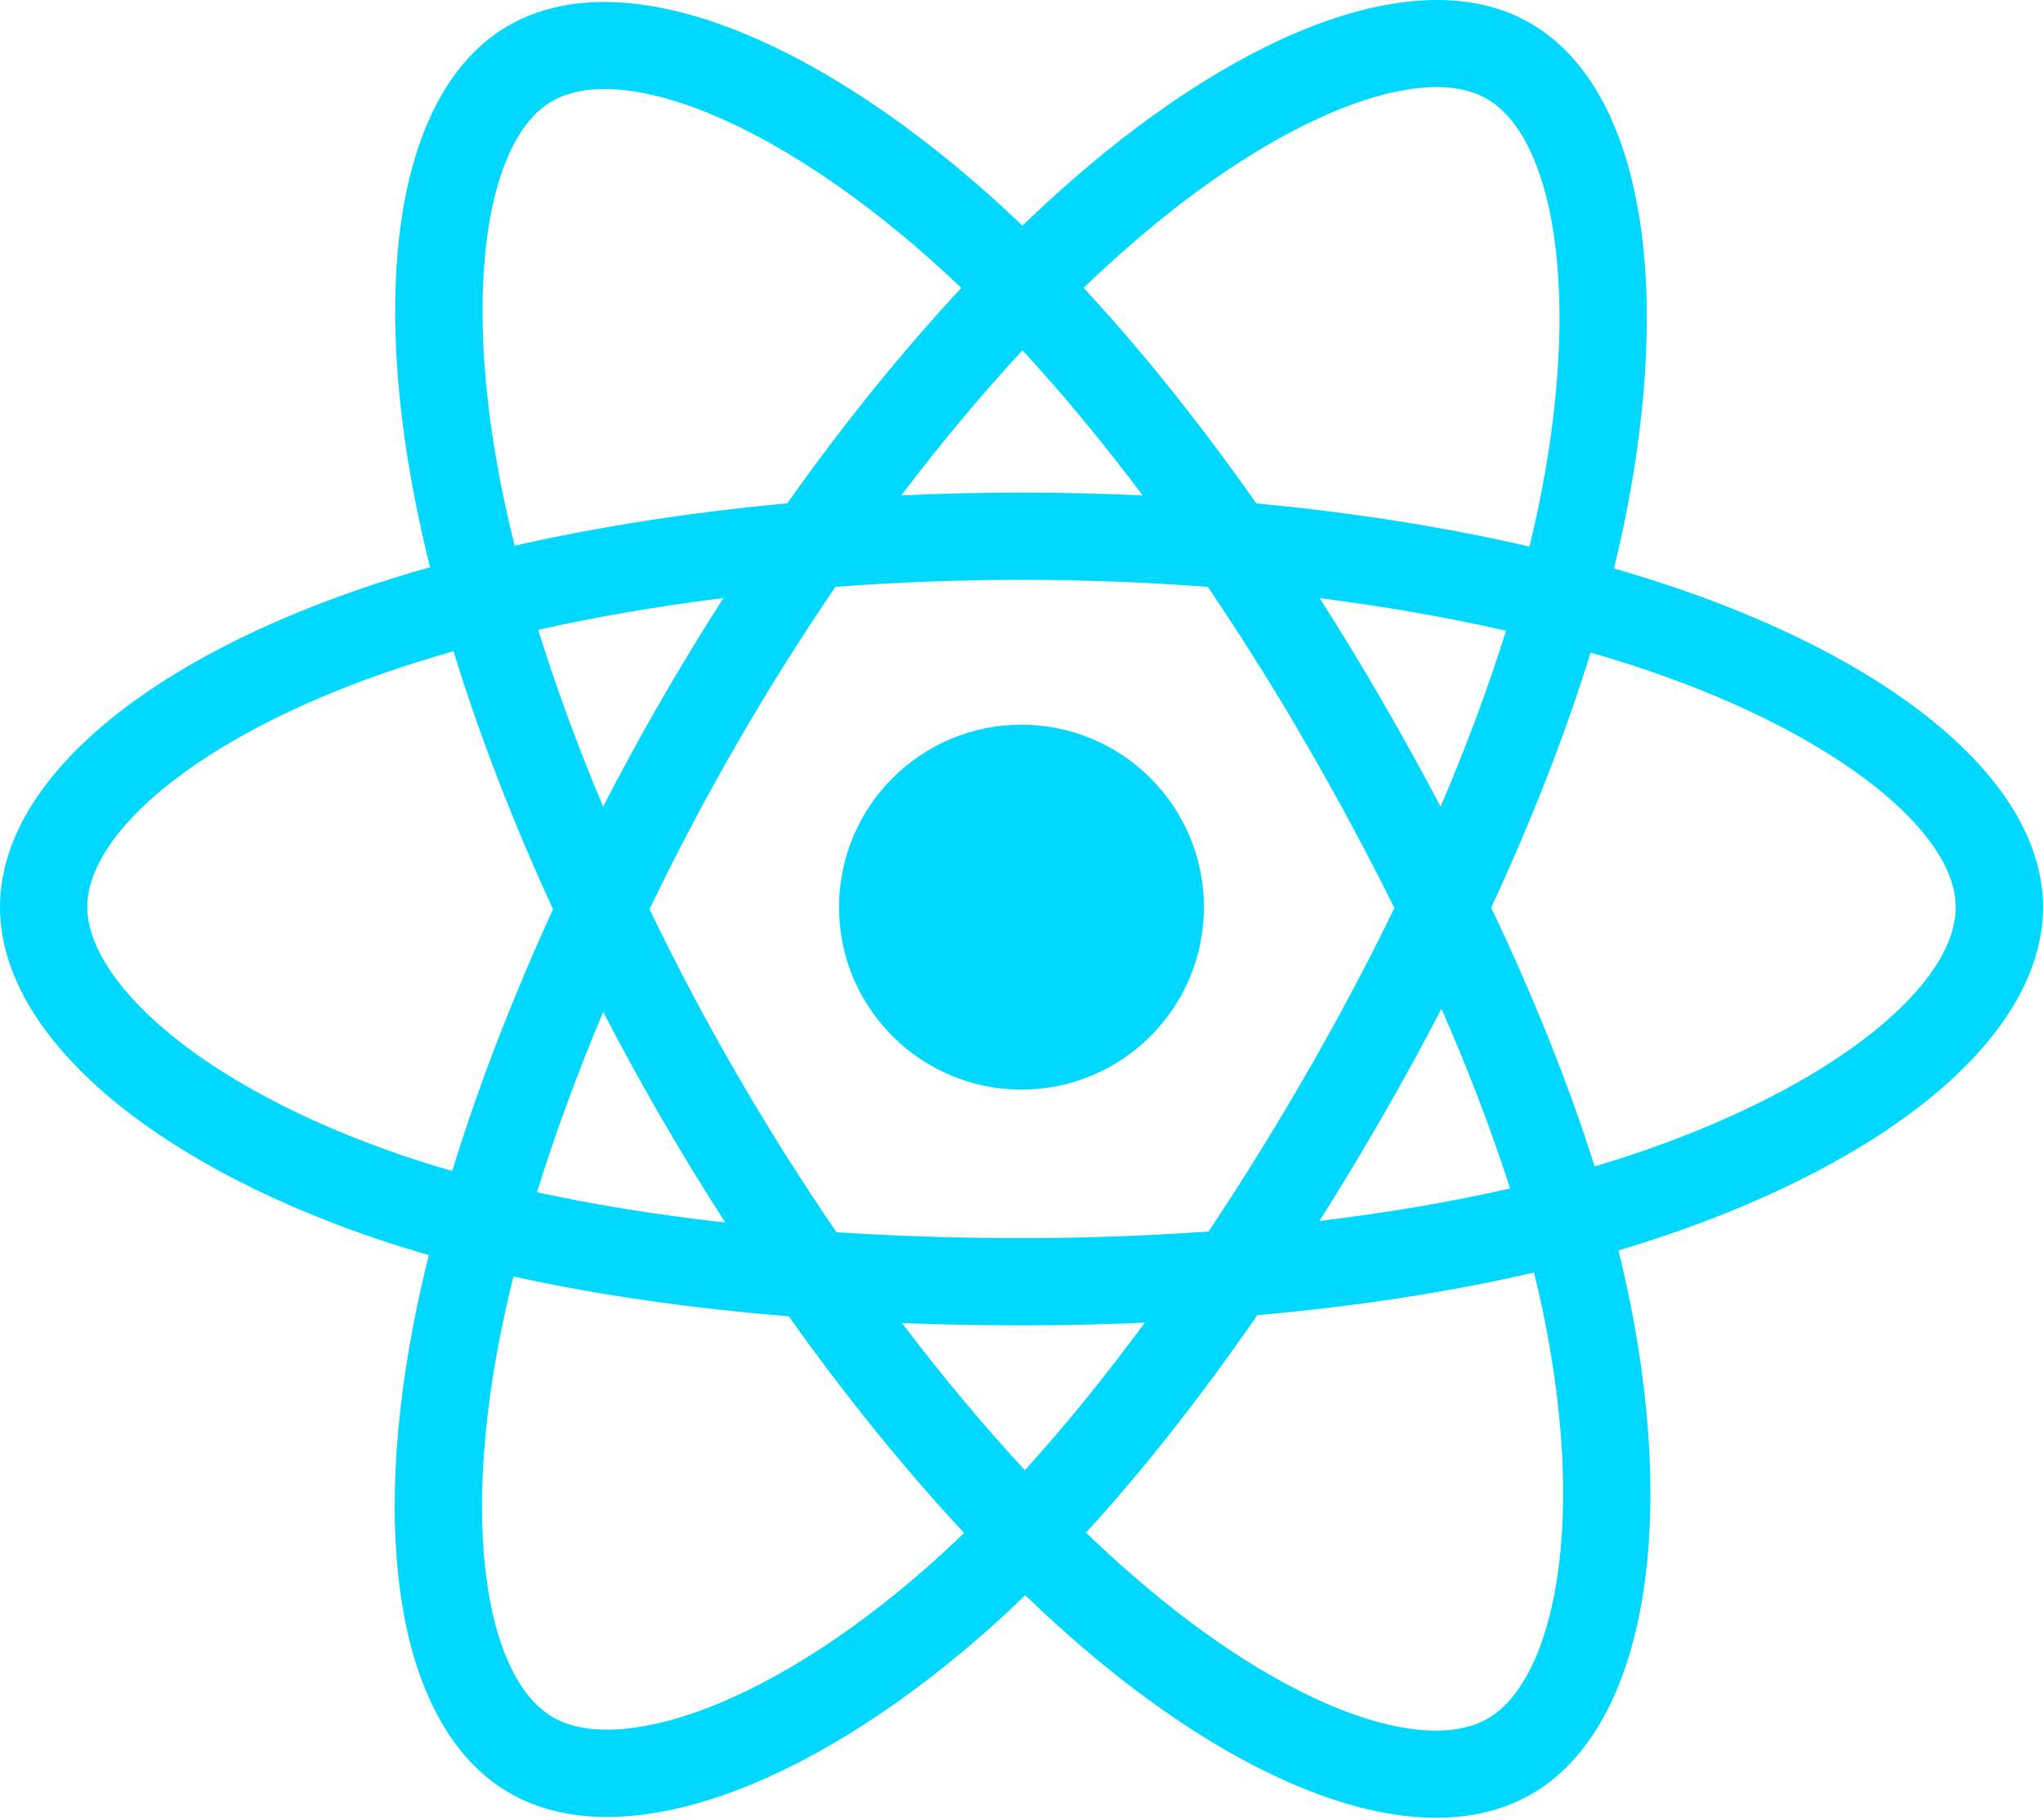
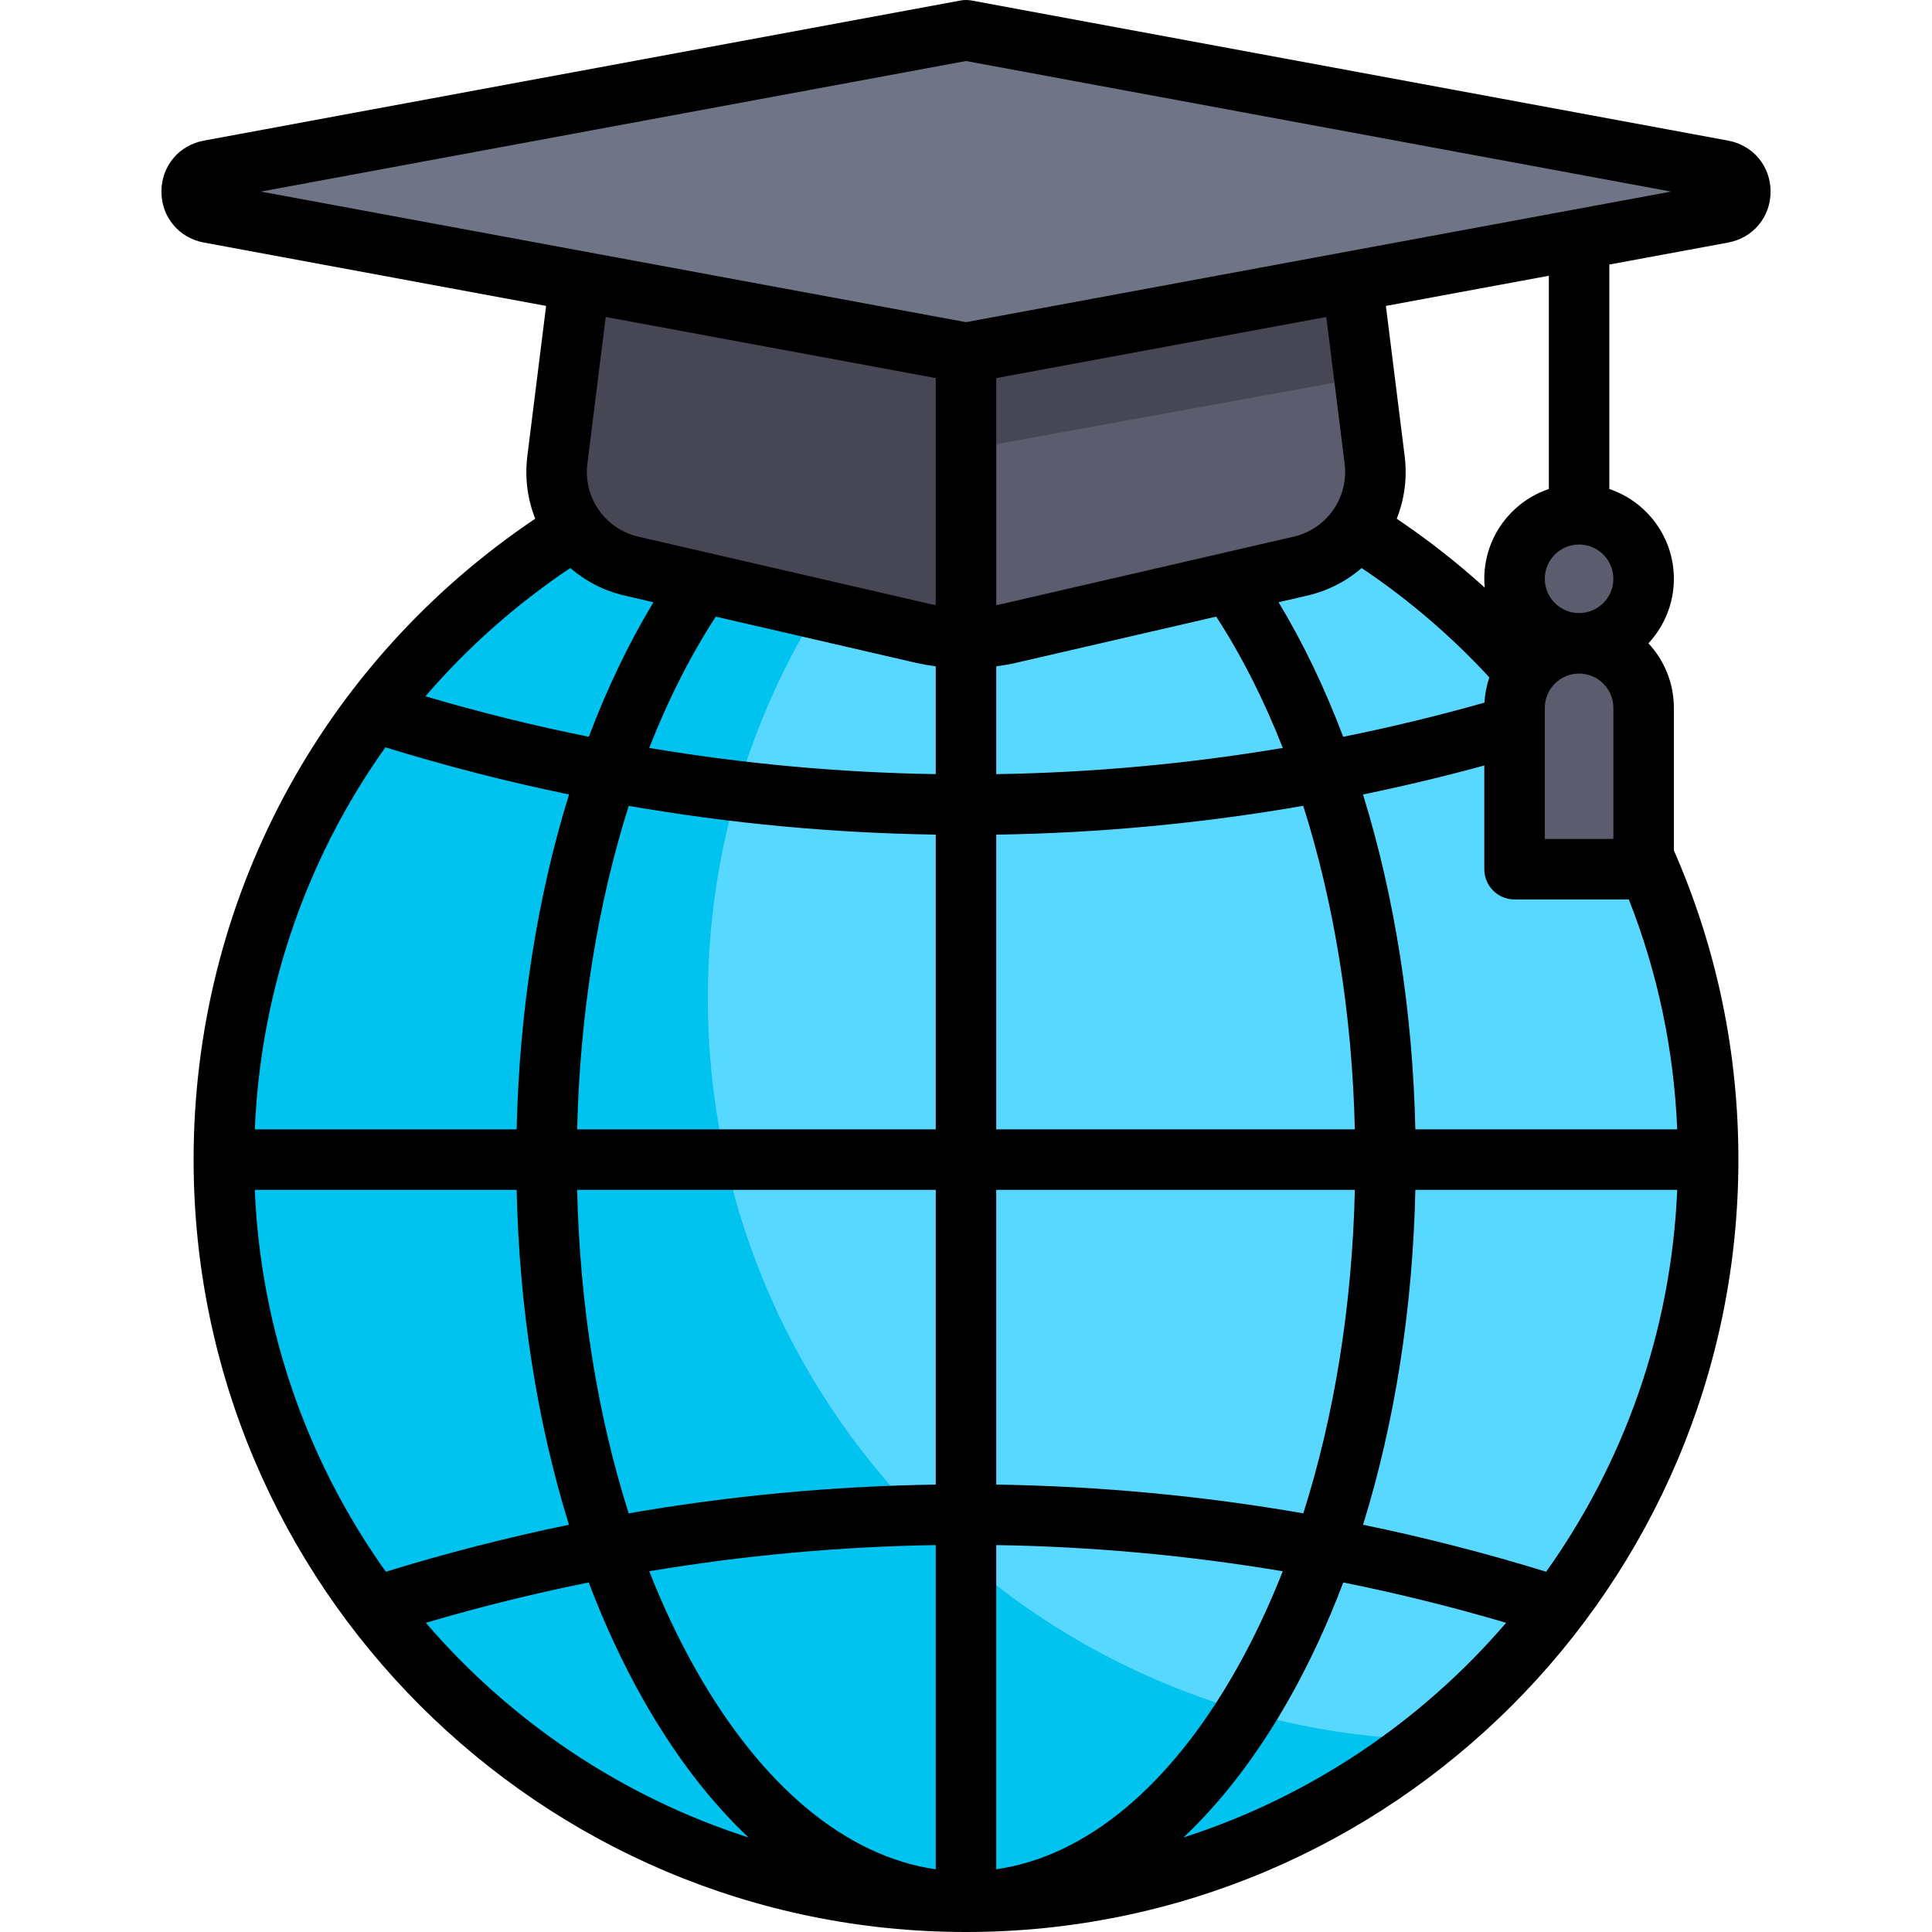
- <svg xmlns="http://www.w3.org/2000/svg" aria-hidden="true" role="img" class="iconify iconify--logos" width="35.93" height="32" preserveAspectRatio="xMidYMid meet" viewBox="0 0 256 228">
-   <path fill="#00D8FF" d="M210.483 73.824a171.49 171.49 0 0 0-8.24-2.597c.465-1.9.893-3.777 1.273-5.621c6.238-30.281 2.16-54.676-11.769-62.708c-13.355-7.7-35.196.329-57.254 19.526a171.23 171.23 0 0 0-6.375 5.848a155.866 155.866 0 0 0-4.241-3.917C100.759 3.829 77.587-4.822 63.673 3.233C50.33 10.957 46.379 33.89 51.995 62.588a170.974 170.974 0 0 0 1.892 8.48c-3.28.932-6.445 1.924-9.474 2.98C17.309 83.498 0 98.307 0 113.668c0 15.865 18.582 31.778 46.812 41.427a145.52 145.52 0 0 0 6.921 2.165a167.467 167.467 0 0 0-2.01 9.138c-5.354 28.2-1.173 50.591 12.134 58.266c13.744 7.926 36.812-.22 59.273-19.855a145.567 145.567 0 0 0 5.342-4.923a168.064 168.064 0 0 0 6.92 6.314c21.758 18.722 43.246 26.282 56.54 18.586c13.731-7.949 18.194-32.003 12.4-61.268a145.016 145.016 0 0 0-1.535-6.842c1.62-.48 3.21-.974 4.76-1.488c29.348-9.723 48.443-25.443 48.443-41.52c0-15.417-17.868-30.326-45.517-39.844Zm-6.365 70.984c-1.4.463-2.836.91-4.3 1.345c-3.24-10.257-7.612-21.163-12.963-32.432c5.106-11 9.31-21.767 12.459-31.957c2.619.758 5.16 1.557 7.61 2.4c23.69 8.156 38.14 20.213 38.14 29.504c0 9.896-15.606 22.743-40.946 31.14Zm-10.514 20.834c2.562 12.94 2.927 24.64 1.23 33.787c-1.524 8.219-4.59 13.698-8.382 15.893c-8.067 4.67-25.32-1.4-43.927-17.412a156.726 156.726 0 0 1-6.437-5.87c7.214-7.889 14.423-17.06 21.459-27.246c12.376-1.098 24.068-2.894 34.671-5.345a134.17 134.17 0 0 1 1.386 6.193ZM87.276 214.515c-7.882 2.783-14.16 2.863-17.955.675c-8.075-4.657-11.432-22.636-6.853-46.752a156.923 156.923 0 0 1 1.869-8.499c10.486 2.32 22.093 3.988 34.498 4.994c7.084 9.967 14.501 19.128 21.976 27.15a134.668 134.668 0 0 1-4.877 4.492c-9.933 8.682-19.886 14.842-28.658 17.94ZM50.35 144.747c-12.483-4.267-22.792-9.812-29.858-15.863c-6.35-5.437-9.555-10.836-9.555-15.216c0-9.322 13.897-21.212 37.076-29.293c2.813-.98 5.757-1.905 8.812-2.773c3.204 10.42 7.406 21.315 12.477 32.332c-5.137 11.18-9.399 22.249-12.634 32.792a134.718 134.718 0 0 1-6.318-1.979Zm12.378-84.26c-4.811-24.587-1.616-43.134 6.425-47.789c8.564-4.958 27.502 2.111 47.463 19.835a144.318 144.318 0 0 1 3.841 3.545c-7.438 7.987-14.787 17.08-21.808 26.988c-12.04 1.116-23.565 2.908-34.161 5.309a160.342 160.342 0 0 1-1.76-7.887Zm110.427 27.268a347.8 347.8 0 0 0-7.785-12.803c8.168 1.033 15.994 2.404 23.343 4.08c-2.206 7.072-4.956 14.465-8.193 22.045a381.151 381.151 0 0 0-7.365-13.322Zm-45.032-43.861c5.044 5.465 10.096 11.566 15.065 18.186a322.04 322.04 0 0 0-30.257-.006c4.974-6.559 10.069-12.652 15.192-18.18ZM82.802 87.83a323.167 323.167 0 0 0-7.227 13.238c-3.184-7.553-5.909-14.98-8.134-22.152c7.304-1.634 15.093-2.97 23.209-3.984a321.524 321.524 0 0 0-7.848 12.897Zm8.081 65.352c-8.385-.936-16.291-2.203-23.593-3.793c2.26-7.3 5.045-14.885 8.298-22.6a321.187 321.187 0 0 0 7.257 13.246c2.594 4.48 5.28 8.868 8.038 13.147Zm37.542 31.03c-5.184-5.592-10.354-11.779-15.403-18.433c4.902.192 9.899.29 14.978.29c5.218 0 10.376-.117 15.453-.343c-4.985 6.774-10.018 12.97-15.028 18.486Zm52.198-57.817c3.422 7.8 6.306 15.345 8.596 22.52c-7.422 1.694-15.436 3.058-23.88 4.071a382.417 382.417 0 0 0 7.859-13.026a347.403 347.403 0 0 0 7.425-13.565Zm-16.898 8.101a358.557 358.557 0 0 1-12.281 19.815a329.4 329.4 0 0 1-23.444.823c-7.967 0-15.716-.248-23.178-.732a310.202 310.202 0 0 1-12.513-19.846h.001a307.41 307.41 0 0 1-10.923-20.627a310.278 310.278 0 0 1 10.89-20.637l-.001.001a307.318 307.318 0 0 1 12.413-19.761c7.613-.576 15.42-.876 23.31-.876H128c7.926 0 15.743.303 23.354.883a329.357 329.357 0 0 1 12.335 19.695a358.489 358.489 0 0 1 11.036 20.54a329.472 329.472 0 0 1-11 20.722Zm22.56-122.124c8.572 4.944 11.906 24.881 6.52 51.026c-.344 1.668-.73 3.367-1.15 5.09c-10.622-2.452-22.155-4.275-34.23-5.408c-7.034-10.017-14.323-19.124-21.64-27.008a160.789 160.789 0 0 1 5.888-5.4c18.9-16.447 36.564-22.941 44.612-18.3ZM128 90.808c12.625 0 22.86 10.235 22.86 22.86s-10.235 22.86-22.86 22.86s-22.86-10.235-22.86-22.86s10.235-22.86 22.86-22.86Z" />
+ <svg xmlns="http://www.w3.org/2000/svg" height="800px" width="800px" version="1.1" id="Layer_1" viewBox="0 0 511.999 511.999" xml:space="preserve">
+   <circle style="fill:#59D8FF;" cx="256" cy="307.306" r="196.676" />
+   <path style="fill:#00C3F0;" d="M187.59,264.55c0-62.268,28.971-117.739,74.132-153.776c-1.906-0.055-3.804-0.144-5.723-0.144  c-108.622,0-196.676,88.054-196.676,196.676c0,108.621,88.054,196.676,196.676,196.676c46.353,0,88.927-16.075,122.544-42.9  C272.576,458.047,187.59,371.253,187.59,264.55z" />
+   <path style="fill:#5B5D6E;" d="M354.338,42.22H157.661l-9.955,79.641c-1.631,13.05,6.872,25.222,19.687,28.178l77.069,17.785  c7.592,1.752,15.482,1.752,23.074,0l77.069-17.785c12.815-2.958,21.318-15.128,19.687-28.178L354.338,42.22z" />
+   <path style="fill:#464655;" d="M361.559,99.989l-7.221-57.768H157.661l-9.955,79.641c-1.631,13.05,6.872,25.222,19.687,28.178  l77.07,17.785c3.796,0.875,7.666,1.314,11.537,1.314v-49.958L361.559,99.989z" />
+   <path style="fill:#707487;" d="M256,8.016L55.47,45.151c-6.234,1.154-6.234,10.087,0,11.242L256,93.527l200.53-37.135  c6.234-1.154,6.234-10.087,0-11.242L256,8.016z" />
+   <g>
+     <circle style="fill:#5B5D6E;" cx="418.493" cy="153.385" r="17.102" />
+     <path style="fill:#5B5D6E;" d="M418.494,170.488L418.494,170.488c-9.446,0-17.102,7.656-17.102,17.102v42.756h34.205V187.59   C435.596,178.145,427.939,170.488,418.494,170.488z" />
+   </g>
+   <path d="M457.99,64.275c6.613-1.225,11.232-6.778,11.232-13.503s-4.619-12.278-11.232-13.503L257.46,0.134  c-0.965-0.179-1.954-0.179-2.919,0L54.01,37.268c-6.613,1.225-11.232,6.778-11.232,13.503S47.396,63.05,54.01,64.275l90.716,16.8  l-4.975,39.793c-0.728,5.818,0.068,11.486,2.089,16.594c-56.783,38.19-90.533,101.284-90.533,169.845  c0,112.869,91.825,204.693,204.693,204.693s204.693-91.824,204.693-204.693c0-28.526-5.763-56.075-17.102-81.951V187.59  c0-6.603-2.564-12.614-6.745-17.102c4.18-4.488,6.745-10.5,6.745-17.102c0-11.047-7.172-20.445-17.102-23.8V70.108L457.99,64.275z   M256,16.169l186.855,34.602L256,85.375L69.145,50.772L256,16.169z M409.746,416.529c-15.993-4.935-32.181-9.088-48.522-12.453  c8.399-27.093,13.168-57.307,13.861-88.753h69.393C442.897,352.926,430.27,387.722,409.746,416.529z M67.522,315.323h69.393  c0.694,31.447,5.462,61.66,13.861,88.752c-16.342,3.364-32.531,7.518-48.522,12.453C81.729,387.722,69.103,352.926,67.522,315.323z   M102.14,198.049c16.036,4.952,32.268,9.119,48.654,12.492c-8.37,27.049-13.174,57.319-13.875,88.749h-69.39  C69.075,262.304,81.283,227.336,102.14,198.049z M242.66,175.638c1.756,0.405,3.535,0.707,5.323,0.948v28.565  c-25.524-0.402-50.89-2.729-75.936-6.942c4.995-12.72,10.901-24.415,17.636-34.797L242.66,175.638z M322.316,163.412  c6.736,10.383,12.644,22.077,17.639,34.798c-25.054,4.213-50.43,6.544-75.938,6.946v-28.57c1.788-0.243,3.567-0.543,5.323-0.948  L322.316,163.412z M264.016,221.189c27.337-0.418,54.527-2.983,81.353-7.642c8.223,25.921,12.967,55.196,13.674,85.742h-95.028  V221.189z M247.983,221.183v78.106h-95.028c0.709-30.537,5.45-59.808,13.671-85.726  C193.444,218.222,220.628,220.766,247.983,221.183z M152.951,315.323h95.032v78.106c-27.359,0.418-54.55,2.961-81.373,7.621  C158.352,375.07,153.652,345.855,152.951,315.323z M247.983,409.462v85.919c-23.723-3.412-46.063-21.904-63.61-52.949  c-4.578-8.099-8.688-16.813-12.316-26.031C197.1,412.19,222.463,409.864,247.983,409.462z M264.016,495.381v-85.919  c25.52,0.402,50.884,2.729,75.925,6.94c-3.628,9.218-7.738,17.932-12.316,26.031C310.079,473.477,287.739,491.969,264.016,495.381z   M264.016,393.429v-78.106h95.032c-0.701,30.532-5.401,59.748-13.66,85.728C318.566,396.39,291.377,393.847,264.016,393.429z   M375.081,299.289c-0.701-31.431-5.504-61.699-13.873-88.745c10.787-2.22,21.507-4.776,32.145-7.68v27.481  c0,4.427,3.589,8.017,8.017,8.017h30.287c7.663,19.45,11.951,39.874,12.821,60.927H375.081z M427.557,187.59v34.739h-18.171V187.59  c0-5.01,4.076-9.086,9.086-9.086S427.557,182.58,427.557,187.59z M393.392,186.205c-12.368,3.494-24.851,6.521-37.431,9.057  c-4.868-12.881-10.602-24.851-17.13-35.662l7.577-1.749c5.523-1.274,10.423-3.841,14.448-7.31  c12.374,8.291,23.724,18.011,33.836,28.971C393.97,181.632,393.52,183.876,393.392,186.205z M356.339,122.857  c1.126,9.003-4.693,17.332-13.535,19.373l-77.069,17.785c-0.569,0.131-1.144,0.237-1.718,0.344v-60.164l87.465-16.197  L356.339,122.857z M247.983,100.195v60.163c-0.574-0.108-1.149-0.213-1.718-0.344l-77.069-17.785  c-8.842-2.041-14.66-10.369-13.535-19.373l4.857-38.857L247.983,100.195z M151.136,150.535c4.027,3.473,8.928,6.041,14.455,7.317  l7.577,1.749c-6.526,10.807-12.258,22.773-17.125,35.65c-14.567-2.936-29.013-6.504-43.301-10.728  C123.783,171.689,136.647,160.234,151.136,150.535z M112.854,430.057c14.243-4.206,28.644-7.76,43.165-10.689  c4.167,11,8.977,21.367,14.396,30.954c8.328,14.734,17.744,27.008,27.958,36.632C164.81,476.162,135.317,456.215,112.854,430.057z   M313.627,486.953c10.214-9.624,19.63-21.898,27.958-36.632c5.419-9.587,10.229-19.954,14.396-30.954  c14.52,2.928,28.921,6.485,43.163,10.69C376.68,456.216,347.188,476.162,313.627,486.953z M418.471,162.471  c-5.01,0-9.086-4.076-9.086-9.086s4.076-9.086,9.086-9.086s9.086,4.076,9.086,9.086S423.481,162.471,418.471,162.471z   M410.455,129.585c-9.93,3.354-17.102,12.752-17.102,23.8c0,0.79,0.042,1.57,0.113,2.341c-7.317-6.637-15.108-12.733-23.31-18.256  c2.023-5.11,2.821-10.782,2.093-16.604l-4.975-39.794l43.181-7.995V129.585z" />
</svg>
